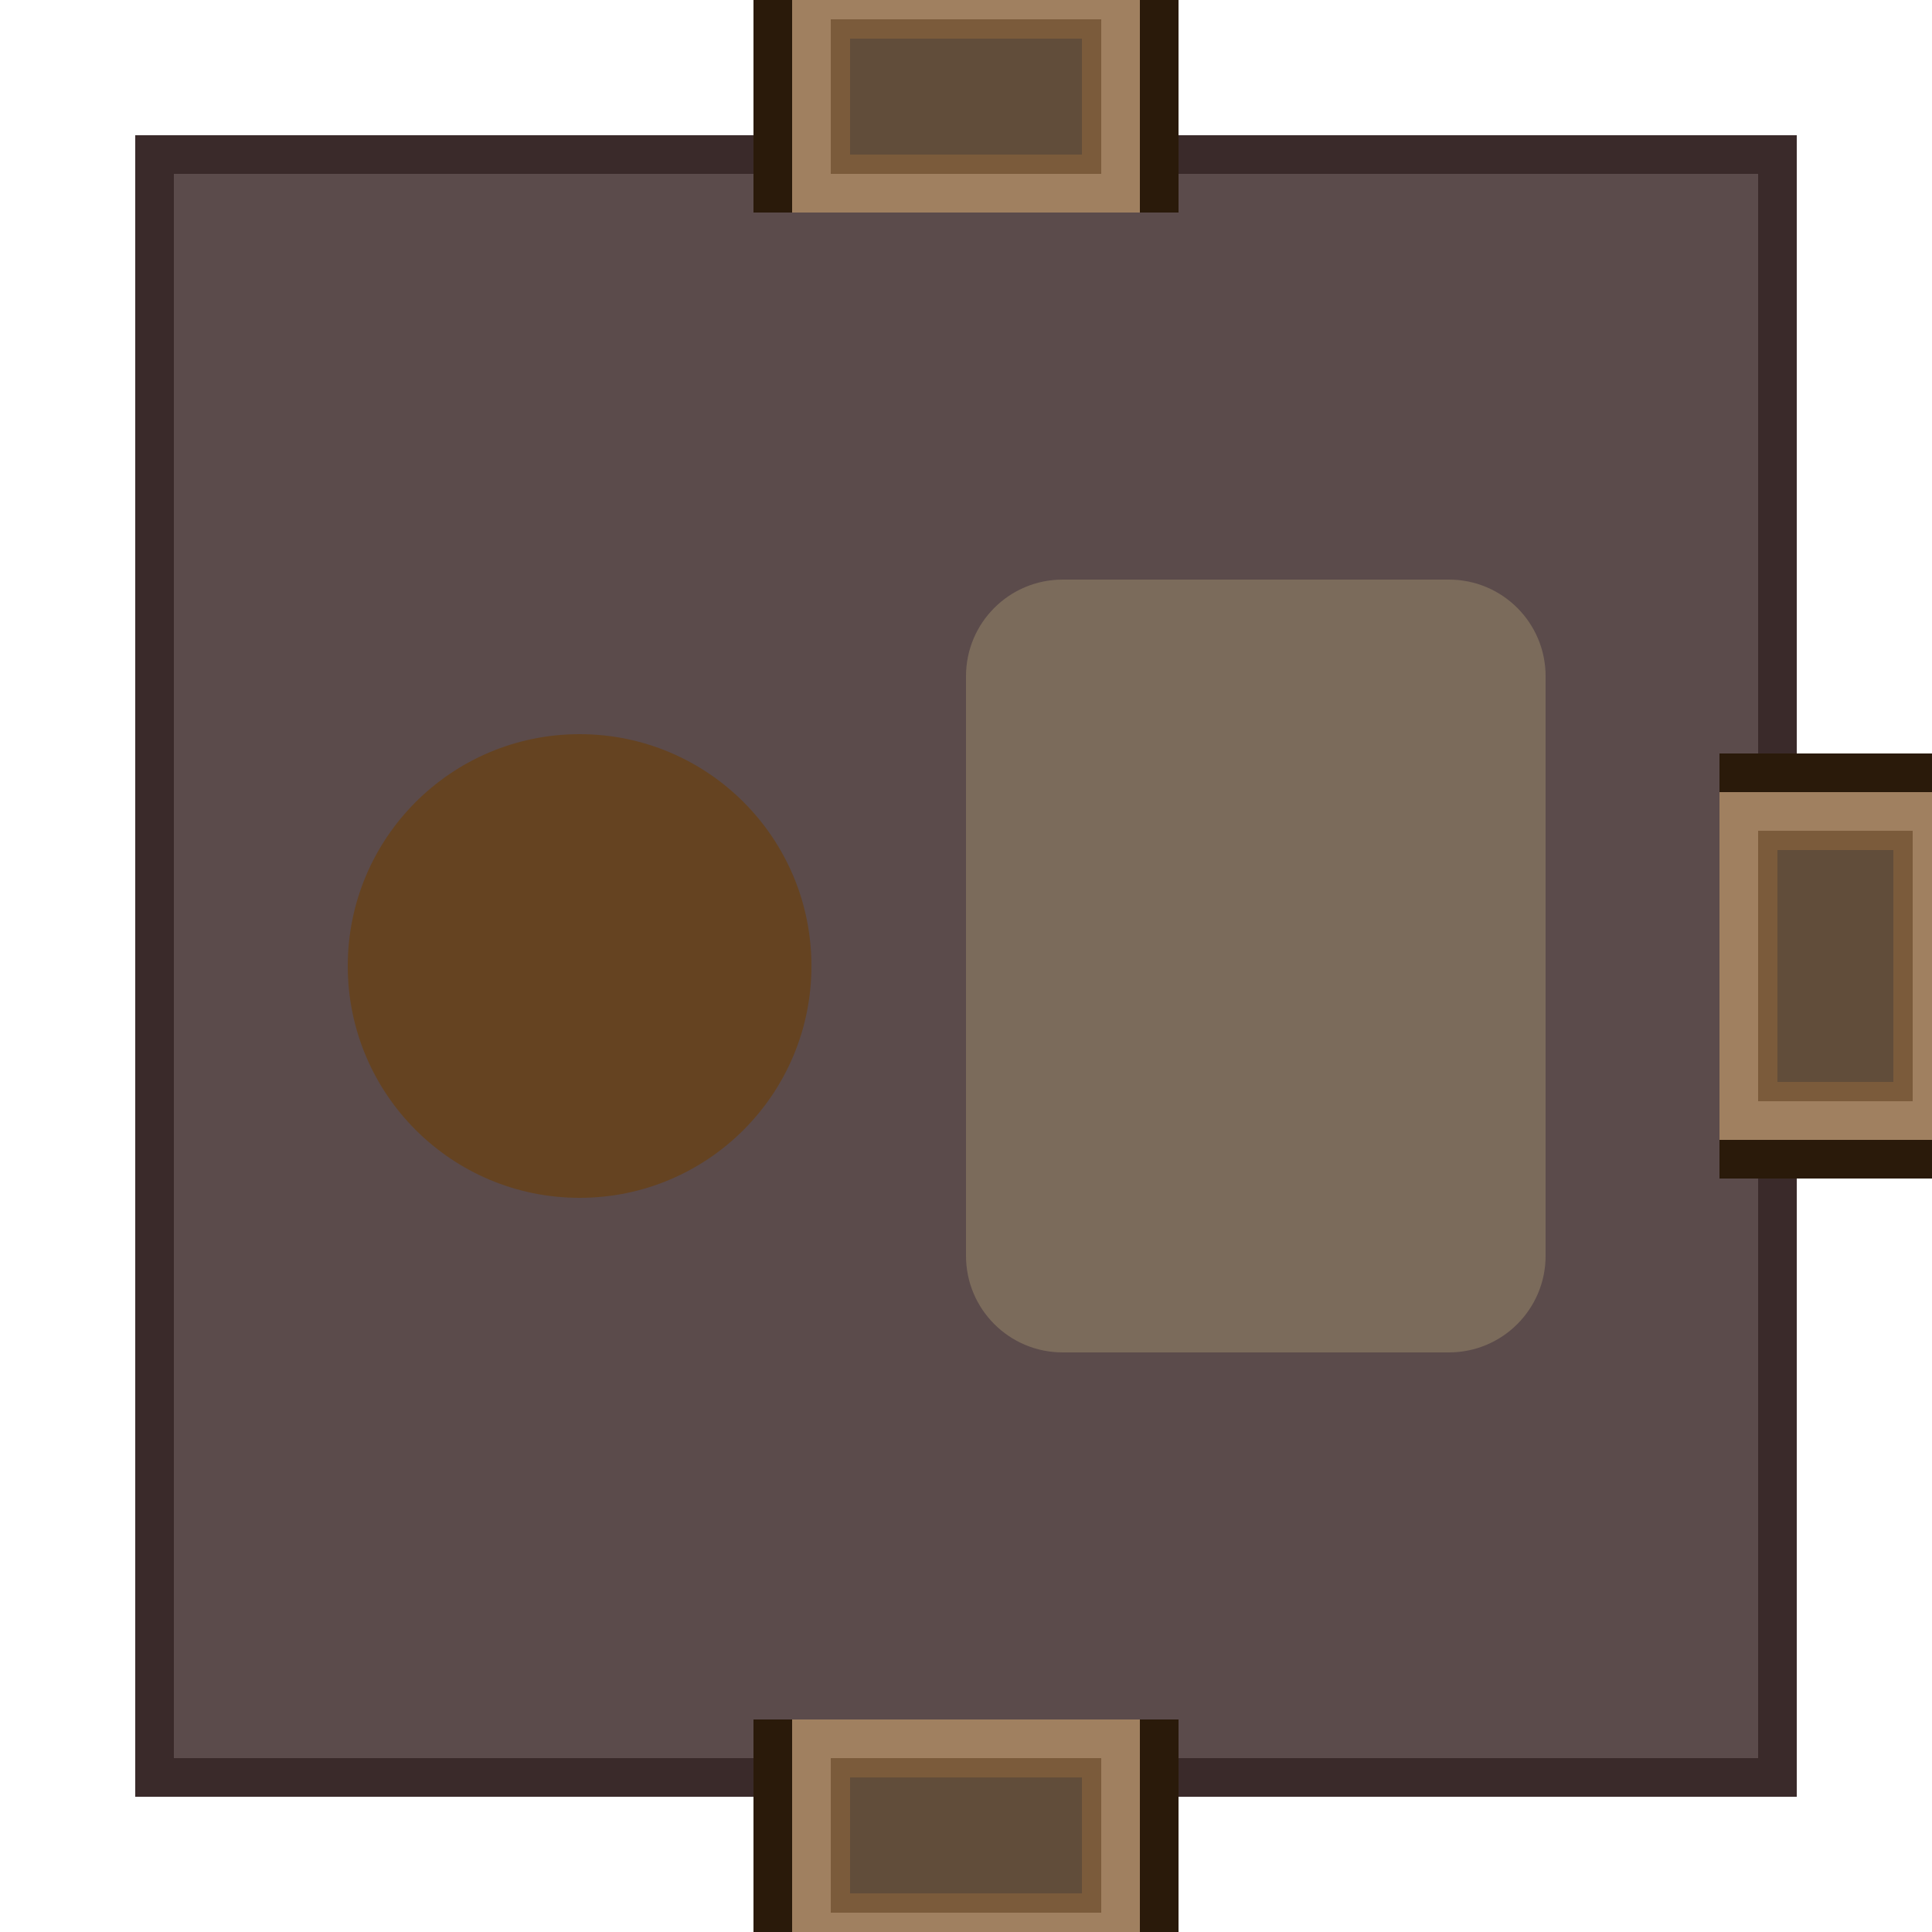
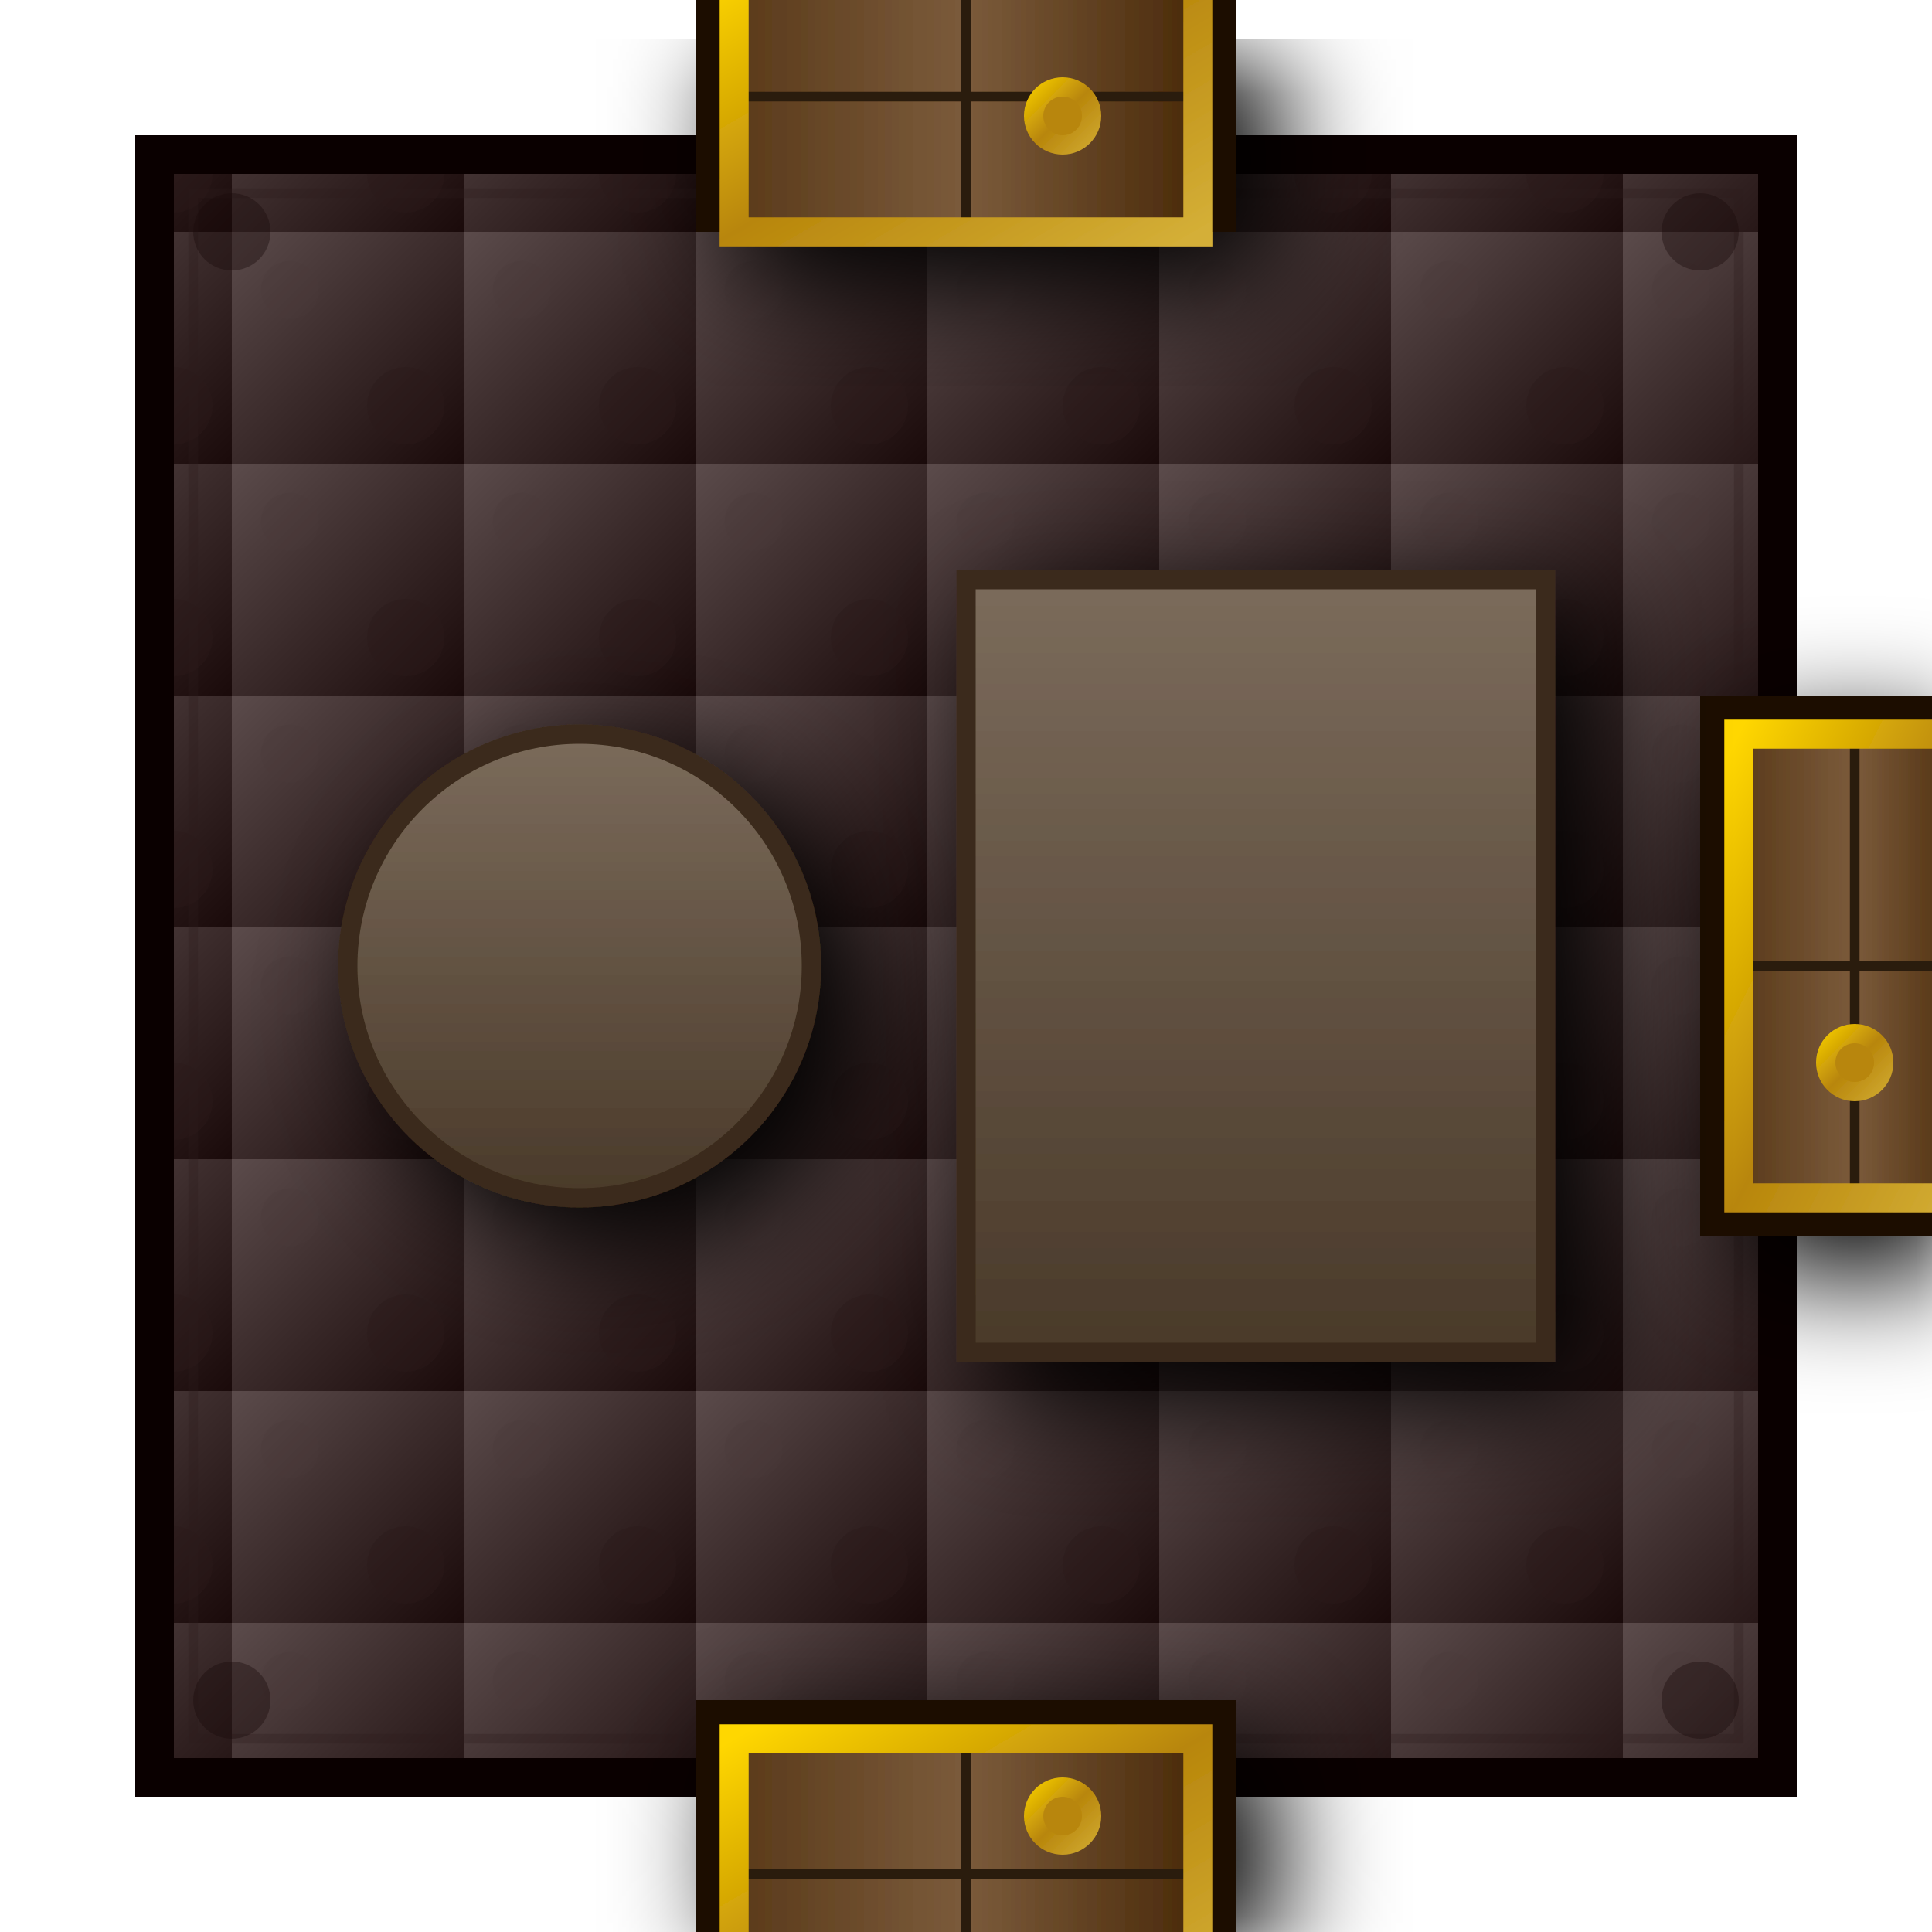
- <svg xmlns="http://www.w3.org/2000/svg" viewBox="0 0 100 100" width="300" height="300">
-   <rect x="8" y="8" width="84" height="84" fill="#5B4B4B" stroke="#3A2A2A" stroke-width="2" />
-   <rect x="40" y="-2" width="20" height="12" fill="#3D2B1A" stroke="#2A1A0A" stroke-width="2" />
-   <rect x="42" y="0" width="16" height="10" fill="#7B5B3B" stroke="#A08060" stroke-width="2" />
-   <rect x="44" y="2" width="12" height="6" fill="#5A4A3A" opacity="0.8" />
-   <rect x="40" y="90" width="20" height="12" fill="#3D2B1A" stroke="#2A1A0A" stroke-width="2" />
-   <rect x="42" y="90" width="16" height="10" fill="#7B5B3B" stroke="#A08060" stroke-width="2" />
-   <rect x="44" y="92" width="12" height="6" fill="#5A4A3A" opacity="0.8" />
-   <rect x="90" y="40" width="12" height="20" fill="#3D2B1A" stroke="#2A1A0A" stroke-width="2" />
-   <rect x="90" y="42" width="10" height="16" fill="#7B5B3B" stroke="#A08060" stroke-width="2" />
-   <rect x="92" y="44" width="6" height="12" fill="#5A4A3A" opacity="0.8" />
-   <circle cx="30" cy="50" r="12" fill="#654321" />
-   <rect x="50" y="30" width="30" height="40" fill="#7B6B5B" rx="5" />
+ <svg xmlns="http://www.w3.org/2000/svg" viewBox="0 0 100 100" width="400" height="400">
+   <defs>
+     <linearGradient id="floorGrad" x1="0%" y1="0%" x2="100%" y2="100%">
+       <stop offset="0%" style="stop-color:#5B4B4B" />
+       <stop offset="50%" style="stop-color:#3A2A2A" />
+       <stop offset="100%" style="stop-color:#1A0A0A" />
+     </linearGradient>
+     <pattern id="carpetPattern" x="0" y="0" width="12" height="12" patternUnits="userSpaceOnUse">
+       <rect width="12" height="12" fill="url(#floorGrad)" />
+       <circle cx="3" cy="3" r="1.5" fill="#4A3A3A" opacity="0.3" />
+       <circle cx="9" cy="9" r="2" fill="#2A1A1A" opacity="0.4" />
+     </pattern>
+     <linearGradient id="doorWood" x1="0%" y1="0%" x2="100%" y2="0%">
+       <stop offset="0%" style="stop-color:#5A3A1A" />
+       <stop offset="50%" style="stop-color:#7B5B3B" />
+       <stop offset="100%" style="stop-color:#4A2A0A" />
+     </linearGradient>
+     <linearGradient id="goldTrim" x1="0%" y1="0%" x2="100%" y2="100%">
+       <stop offset="0%" style="stop-color:#FFD700" />
+       <stop offset="50%" style="stop-color:#B8860B" />
+       <stop offset="100%" style="stop-color:#D4AF37" />
+     </linearGradient>
+     <linearGradient id="sofaGrad" x1="0%" y1="0%" x2="0%" y2="100%">
+       <stop offset="0%" style="stop-color:#7B6B5B" />
+       <stop offset="100%" style="stop-color:#4A3A2A" />
+     </linearGradient>
+     <filter id="softShadow" x="-50%" y="-50%" width="200%" height="200%">
+       <feGaussianBlur in="SourceAlpha" stdDeviation="3" result="blur" />
+       <feOffset in="blur" dx="2" dy="2" result="offsetBlur" />
+       <feComponentTransfer>
+         <feFuncA type="linear" slope="0.4" />
+       </feComponentTransfer>
+       <feMerge>
+         <feMergeNode in="offsetBlur" />
+         <feMergeNode in="SourceGraphic" />
+       </feMerge>
+     </filter>
+   </defs>
+   <rect x="8" y="8" width="84" height="84" fill="url(#carpetPattern)" stroke="#0A0000" stroke-width="2" />
+   <rect x="10" y="10" width="80" height="80" fill="none" stroke="#2A1A1A" stroke-width="0.5" opacity="0.3" />
+   <g filter="url(#softShadow)">
+     <rect x="36" y="-4" width="28" height="16" fill="#1A0A00" />
+     <rect x="38" y="-2" width="24" height="14" fill="url(#doorWood)" />
+     <line x1="50" y1="-2" x2="50" y2="12" stroke="#2A1A0A" stroke-width="0.5" />
+     <line x1="38" y1="5" x2="62" y2="5" stroke="#2A1A0A" stroke-width="0.5" />
+     <rect x="38" y="-2" width="24" height="14" fill="none" stroke="url(#goldTrim)" stroke-width="1.5" />
+     <circle cx="55" cy="6" r="2" fill="url(#goldTrim)" />
+     <circle cx="55" cy="6" r="1" fill="#B8860B" />
+   </g>
+   <g filter="url(#softShadow)">
+     <rect x="36" y="88" width="28" height="16" fill="#1A0A00" />
+     <rect x="38" y="90" width="24" height="14" fill="url(#doorWood)" />
+     <line x1="50" y1="90" x2="50" y2="104" stroke="#2A1A0A" stroke-width="0.5" />
+     <line x1="38" y1="97" x2="62" y2="97" stroke="#2A1A0A" stroke-width="0.5" />
+     <rect x="38" y="90" width="24" height="14" fill="none" stroke="url(#goldTrim)" stroke-width="1.5" />
+     <circle cx="55" cy="94" r="2" fill="url(#goldTrim)" />
+     <circle cx="55" cy="94" r="1" fill="#B8860B" />
+   </g>
+   <g filter="url(#softShadow)">
+     <rect x="88" y="36" width="16" height="28" fill="#1A0A00" />
+     <rect x="90" y="38" width="12" height="24" fill="url(#doorWood)" />
+     <line x1="90" y1="50" x2="102" y2="50" stroke="#2A1A0A" stroke-width="0.5" />
+     <line x1="96" y1="38" x2="96" y2="62" stroke="#2A1A0A" stroke-width="0.5" />
+     <rect x="90" y="38" width="12" height="24" fill="none" stroke="url(#goldTrim)" stroke-width="1.5" />
+     <circle cx="96" cy="55" r="2" fill="url(#goldTrim)" />
+     <circle cx="96" cy="55" r="1" fill="#B8860B" />
+   </g>
+   <circle cx="30" cy="50" r="12" fill="url(#sofaGrad)" stroke="#3A2A1A" filter="url(#softShadow)" />
+   <rect x="50" y="30" width="30" height="40" fill="url(#sofaGrad)" stroke="#3A2A1A" filter="url(#softShadow)" />
+   <circle cx="12" cy="12" r="2" fill="#1A0A0A" opacity="0.4" />
+   <circle cx="88" cy="12" r="2" fill="#1A0A0A" opacity="0.4" />
+   <circle cx="12" cy="88" r="2" fill="#1A0A0A" opacity="0.4" />
+   <circle cx="88" cy="88" r="2" fill="#1A0A0A" opacity="0.4" />
</svg>
